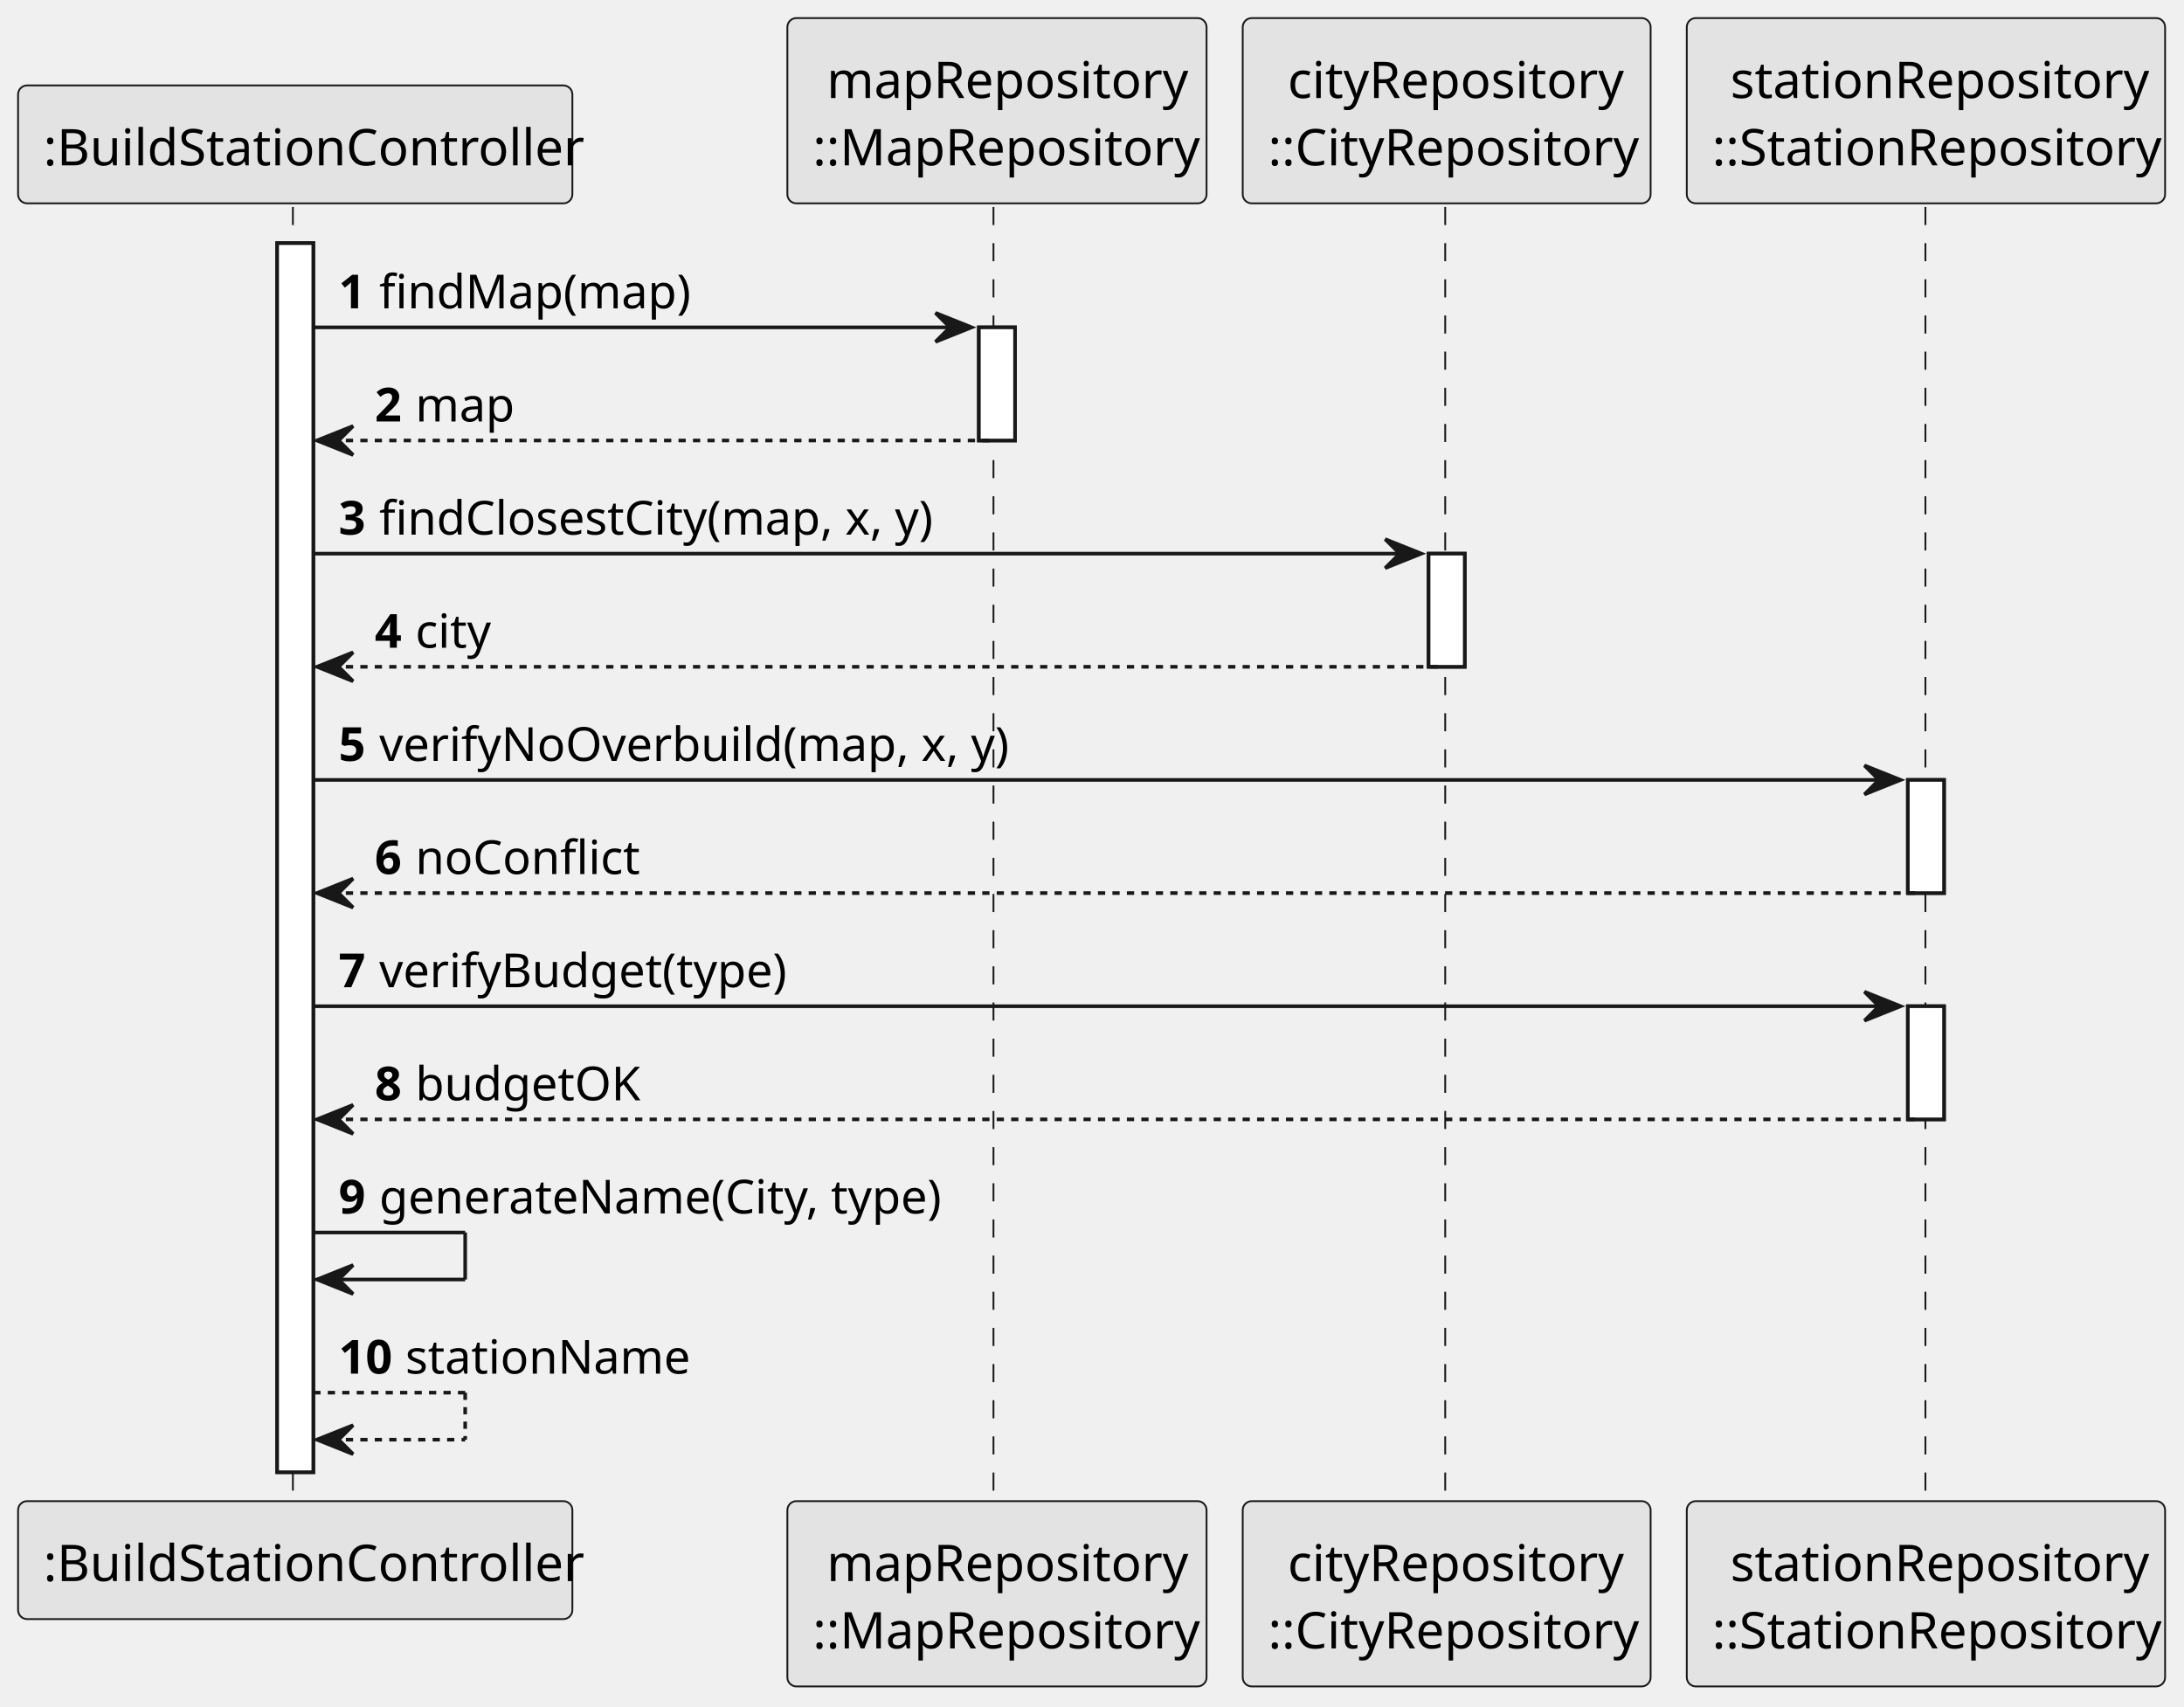
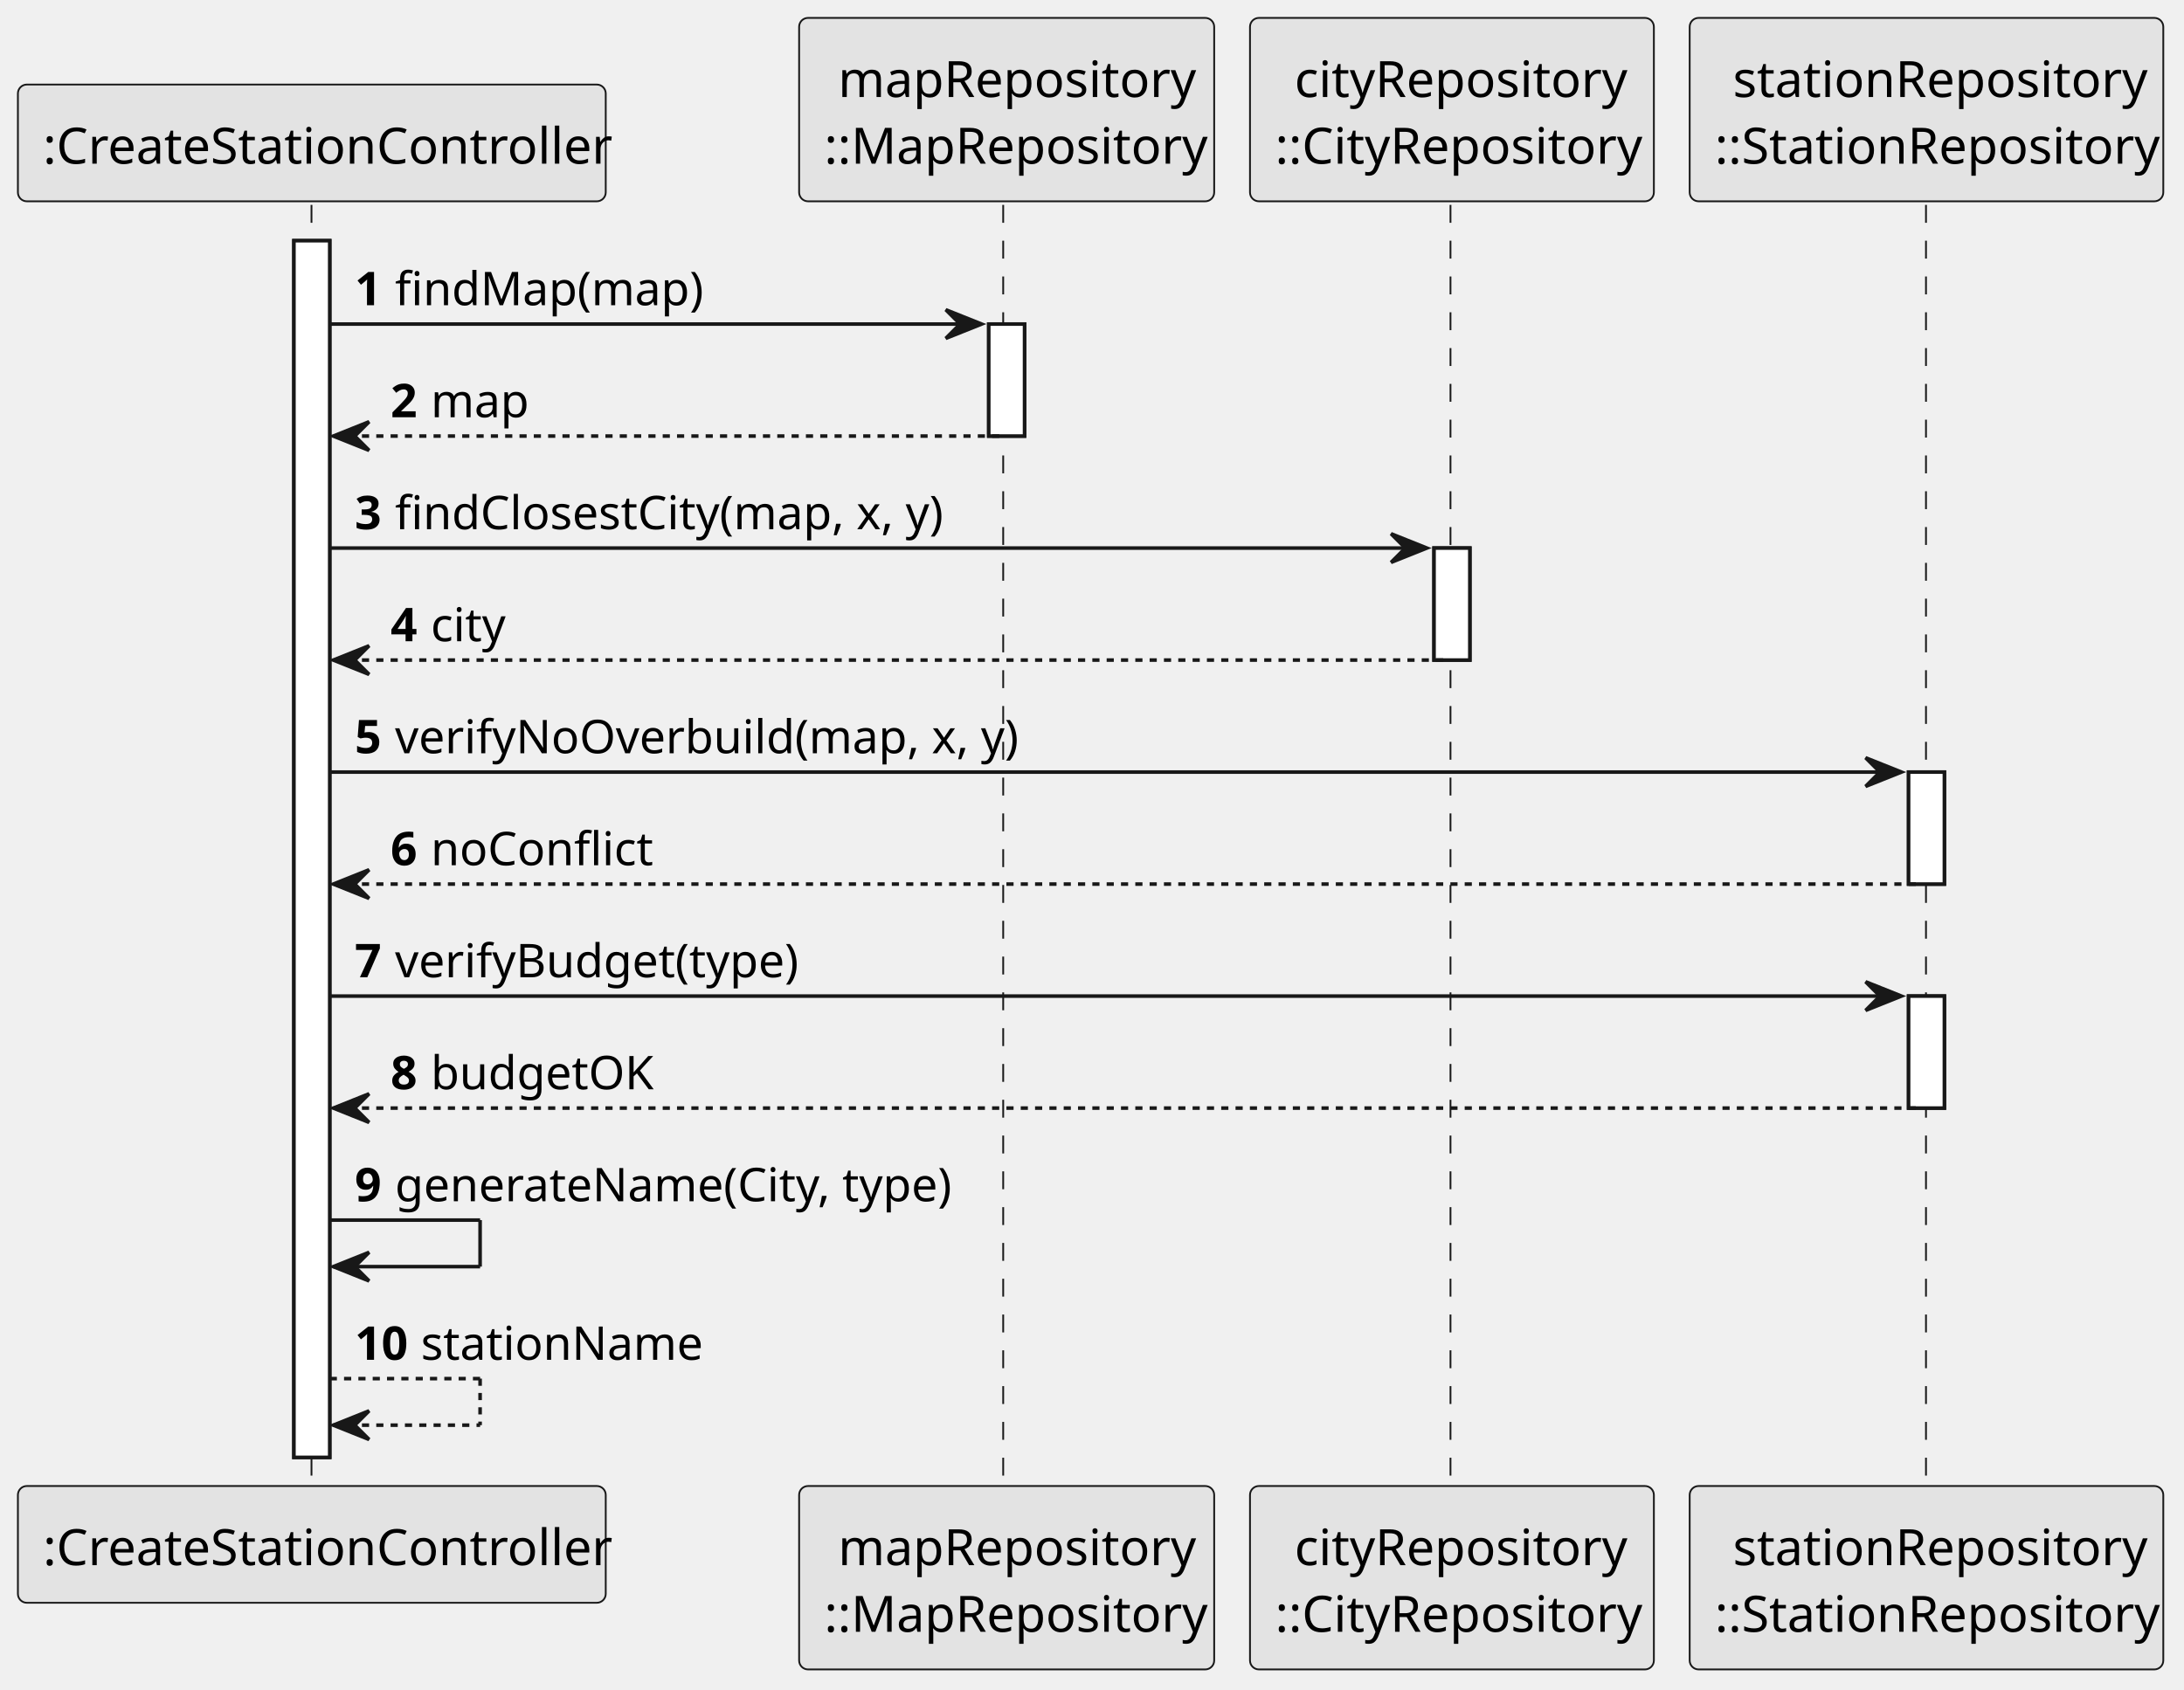
- <svg xmlns="http://www.w3.org/2000/svg" contentStyleType="text/css" height="472px" preserveAspectRatio="none" style="width:604px;height:472px;background:#FFFFFF;" version="1.1" viewBox="0 0 604 472" width="604px" zoomAndPan="magnify">
+ <svg xmlns="http://www.w3.org/2000/svg" contentStyleType="text/css" height="472px" preserveAspectRatio="none" style="width:610px;height:472px;background:#FFFFFF;" version="1.1" viewBox="0 0 610 472" width="610px" zoomAndPan="magnify">
  <defs />
  <g>
-     <rect fill="#FFFFFF" height="339.91" style="stroke:#181818;stroke-width:1.0;" width="10" x="76.648" y="67.242" />
-     <rect fill="#FFFFFF" height="31.291" style="stroke:#181818;stroke-width:1.0;" width="10" x="270.718" y="90.533" />
-     <rect fill="#FFFFFF" height="31.291" style="stroke:#181818;stroke-width:1.0;" width="10" x="395.086" y="153.115" />
-     <rect fill="#FFFFFF" height="31.291" style="stroke:#181818;stroke-width:1.0;" width="10" x="527.631" y="215.697" />
-     <rect fill="#FFFFFF" height="31.291" style="stroke:#181818;stroke-width:1.0;" width="10" x="527.631" y="278.279" />
-     <line style="stroke:#181818;stroke-width:0.5;stroke-dasharray:5.0,5.0;" x1="81" x2="81" y1="57.242" y2="416.152" />
-     <line style="stroke:#181818;stroke-width:0.5;stroke-dasharray:5.0,5.0;" x1="274.752" x2="274.752" y1="57.242" y2="416.152" />
-     <line style="stroke:#181818;stroke-width:0.5;stroke-dasharray:5.0,5.0;" x1="399.683" x2="399.683" y1="57.242" y2="416.152" />
-     <line style="stroke:#181818;stroke-width:0.5;stroke-dasharray:5.0,5.0;" x1="532.49" x2="532.49" y1="57.242" y2="416.152" />
-     <rect fill="#E3E3E3" height="32.621" rx="2.5" ry="2.5" style="stroke:#181818;stroke-width:0.5;" width="153.296" x="5" y="23.621" />
-     <text fill="#000000" font-family="sans-serif" font-size="14" lengthAdjust="spacing" textLength="139.296" x="12" y="45.728">:BuildStationController</text>
-     <rect fill="#E3E3E3" height="32.621" rx="2.5" ry="2.5" style="stroke:#181818;stroke-width:0.5;" width="153.296" x="5" y="415.152" />
-     <text fill="#000000" font-family="sans-serif" font-size="14" lengthAdjust="spacing" textLength="139.296" x="12" y="437.26">:BuildStationController</text>
-     <rect fill="#E3E3E3" height="51.242" rx="2.5" ry="2.5" style="stroke:#181818;stroke-width:0.5;" width="115.931" x="217.752" y="5" />
-     <text fill="#000000" font-family="sans-serif" font-size="14" lengthAdjust="spacing" textLength="94.151" x="228.642" y="27.107">mapRepository</text>
-     <text fill="#000000" font-family="sans-serif" font-size="14" lengthAdjust="spacing" textLength="101.931" x="224.752" y="45.728">::MapRepository</text>
-     <rect fill="#E3E3E3" height="51.242" rx="2.5" ry="2.5" style="stroke:#181818;stroke-width:0.5;" width="115.931" x="217.752" y="415.152" />
-     <text fill="#000000" font-family="sans-serif" font-size="14" lengthAdjust="spacing" textLength="94.151" x="228.642" y="437.26">mapRepository</text>
-     <text fill="#000000" font-family="sans-serif" font-size="14" lengthAdjust="spacing" textLength="101.931" x="224.752" y="455.881">::MapRepository</text>
-     <rect fill="#E3E3E3" height="51.242" rx="2.5" ry="2.5" style="stroke:#181818;stroke-width:0.5;" width="112.807" x="343.683" y="5" />
-     <text fill="#000000" font-family="sans-serif" font-size="14" lengthAdjust="spacing" textLength="87.917" x="356.128" y="27.107">cityRepository</text>
-     <text fill="#000000" font-family="sans-serif" font-size="14" lengthAdjust="spacing" textLength="98.807" x="350.683" y="45.728">::CityRepository</text>
-     <rect fill="#E3E3E3" height="51.242" rx="2.5" ry="2.5" style="stroke:#181818;stroke-width:0.5;" width="112.807" x="343.683" y="415.152" />
-     <text fill="#000000" font-family="sans-serif" font-size="14" lengthAdjust="spacing" textLength="87.917" x="356.128" y="437.26">cityRepository</text>
-     <text fill="#000000" font-family="sans-serif" font-size="14" lengthAdjust="spacing" textLength="98.807" x="350.683" y="455.881">::CityRepository</text>
-     <rect fill="#E3E3E3" height="51.242" rx="2.5" ry="2.5" style="stroke:#181818;stroke-width:0.5;" width="132.282" x="466.49" y="5" />
-     <text fill="#000000" font-family="sans-serif" font-size="14" lengthAdjust="spacing" textLength="108.165" x="478.548" y="27.107">stationRepository</text>
-     <text fill="#000000" font-family="sans-serif" font-size="14" lengthAdjust="spacing" textLength="118.282" x="473.49" y="45.728">::StationRepository</text>
-     <rect fill="#E3E3E3" height="51.242" rx="2.5" ry="2.5" style="stroke:#181818;stroke-width:0.5;" width="132.282" x="466.49" y="415.152" />
-     <text fill="#000000" font-family="sans-serif" font-size="14" lengthAdjust="spacing" textLength="108.165" x="478.548" y="437.26">stationRepository</text>
-     <text fill="#000000" font-family="sans-serif" font-size="14" lengthAdjust="spacing" textLength="118.282" x="473.49" y="455.881">::StationRepository</text>
-     <rect fill="#FFFFFF" height="339.91" style="stroke:#181818;stroke-width:1.0;" width="10" x="76.648" y="67.242" />
-     <rect fill="#FFFFFF" height="31.291" style="stroke:#181818;stroke-width:1.0;" width="10" x="270.718" y="90.533" />
-     <rect fill="#FFFFFF" height="31.291" style="stroke:#181818;stroke-width:1.0;" width="10" x="395.086" y="153.115" />
-     <rect fill="#FFFFFF" height="31.291" style="stroke:#181818;stroke-width:1.0;" width="10" x="527.631" y="215.697" />
-     <rect fill="#FFFFFF" height="31.291" style="stroke:#181818;stroke-width:1.0;" width="10" x="527.631" y="278.279" />
-     <polygon fill="#181818" points="258.718,86.533,268.718,90.533,258.718,94.533,262.718,90.533" style="stroke:#181818;stroke-width:1.0;" />
-     <line style="stroke:#181818;stroke-width:1.0;" x1="86.648" x2="264.718" y1="90.533" y2="90.533" />
-     <text fill="#000000" font-family="sans-serif" font-size="13" font-weight="bold" lengthAdjust="spacing" textLength="7.23" x="93.648" y="85.27">1</text>
-     <text fill="#000000" font-family="sans-serif" font-size="13" lengthAdjust="spacing" textLength="80.196" x="104.878" y="85.27">findMap(map)</text>
-     <polygon fill="#181818" points="97.648,117.824,87.648,121.824,97.648,125.824,93.648,121.824" style="stroke:#181818;stroke-width:1.0;" />
-     <line style="stroke:#181818;stroke-width:1.0;stroke-dasharray:2.0,2.0;" x1="91.648" x2="274.718" y1="121.824" y2="121.824" />
-     <text fill="#000000" font-family="sans-serif" font-size="13" font-weight="bold" lengthAdjust="spacing" textLength="7.23" x="103.648" y="116.561">2</text>
-     <text fill="#000000" font-family="sans-serif" font-size="13" lengthAdjust="spacing" textLength="25.289" x="114.878" y="116.561">map</text>
-     <polygon fill="#181818" points="383.086,149.115,393.086,153.115,383.086,157.115,387.086,153.115" style="stroke:#181818;stroke-width:1.0;" />
-     <line style="stroke:#181818;stroke-width:1.0;" x1="86.648" x2="389.086" y1="153.115" y2="153.115" />
-     <text fill="#000000" font-family="sans-serif" font-size="13" font-weight="bold" lengthAdjust="spacing" textLength="7.23" x="93.648" y="147.852">3</text>
-     <text fill="#000000" font-family="sans-serif" font-size="13" lengthAdjust="spacing" textLength="148.091" x="104.878" y="147.852">findClosestCity(map, x, y)</text>
-     <polygon fill="#181818" points="97.648,180.406,87.648,184.406,97.648,188.406,93.648,184.406" style="stroke:#181818;stroke-width:1.0;" />
-     <line style="stroke:#181818;stroke-width:1.0;stroke-dasharray:2.0,2.0;" x1="91.648" x2="399.086" y1="184.406" y2="184.406" />
-     <text fill="#000000" font-family="sans-serif" font-size="13" font-weight="bold" lengthAdjust="spacing" textLength="7.23" x="103.648" y="179.144">4</text>
-     <text fill="#000000" font-family="sans-serif" font-size="13" lengthAdjust="spacing" textLength="19.5" x="114.878" y="179.144">city</text>
-     <polygon fill="#181818" points="515.631,211.697,525.631,215.697,515.631,219.697,519.631,215.697" style="stroke:#181818;stroke-width:1.0;" />
-     <line style="stroke:#181818;stroke-width:1.0;" x1="86.648" x2="521.631" y1="215.697" y2="215.697" />
-     <text fill="#000000" font-family="sans-serif" font-size="13" font-weight="bold" lengthAdjust="spacing" textLength="7.23" x="93.648" y="210.435">5</text>
-     <text fill="#000000" font-family="sans-serif" font-size="13" lengthAdjust="spacing" textLength="164.709" x="104.878" y="210.435">verifyNoOverbuild(map, x, y)</text>
-     <polygon fill="#181818" points="97.648,242.988,87.648,246.988,97.648,250.988,93.648,246.988" style="stroke:#181818;stroke-width:1.0;" />
-     <line style="stroke:#181818;stroke-width:1.0;stroke-dasharray:2.0,2.0;" x1="91.648" x2="531.631" y1="246.988" y2="246.988" />
-     <text fill="#000000" font-family="sans-serif" font-size="13" font-weight="bold" lengthAdjust="spacing" textLength="7.23" x="103.648" y="241.726">6</text>
-     <text fill="#000000" font-family="sans-serif" font-size="13" lengthAdjust="spacing" textLength="57.808" x="114.878" y="241.726">noConflict</text>
-     <polygon fill="#181818" points="515.631,274.279,525.631,278.279,515.631,282.279,519.631,278.279" style="stroke:#181818;stroke-width:1.0;" />
-     <line style="stroke:#181818;stroke-width:1.0;" x1="86.648" x2="521.631" y1="278.279" y2="278.279" />
-     <text fill="#000000" font-family="sans-serif" font-size="13" font-weight="bold" lengthAdjust="spacing" textLength="7.23" x="93.648" y="273.017">7</text>
-     <text fill="#000000" font-family="sans-serif" font-size="13" lengthAdjust="spacing" textLength="105.492" x="104.878" y="273.017">verifyBudget(type)</text>
-     <polygon fill="#181818" points="97.648,305.57,87.648,309.57,97.648,313.57,93.648,309.57" style="stroke:#181818;stroke-width:1.0;" />
-     <line style="stroke:#181818;stroke-width:1.0;stroke-dasharray:2.0,2.0;" x1="91.648" x2="531.631" y1="309.57" y2="309.57" />
-     <text fill="#000000" font-family="sans-serif" font-size="13" font-weight="bold" lengthAdjust="spacing" textLength="7.23" x="103.648" y="304.308">8</text>
-     <text fill="#000000" font-family="sans-serif" font-size="13" lengthAdjust="spacing" textLength="58.544" x="114.878" y="304.308">budgetOK</text>
-     <line style="stroke:#181818;stroke-width:1.0;" x1="86.648" x2="128.648" y1="340.861" y2="340.861" />
-     <line style="stroke:#181818;stroke-width:1.0;" x1="128.648" x2="128.648" y1="340.861" y2="353.861" />
-     <line style="stroke:#181818;stroke-width:1.0;" x1="87.648" x2="128.648" y1="353.861" y2="353.861" />
-     <polygon fill="#181818" points="97.648,349.861,87.648,353.861,97.648,357.861,93.648,353.861" style="stroke:#181818;stroke-width:1.0;" />
-     <text fill="#000000" font-family="sans-serif" font-size="13" font-weight="bold" lengthAdjust="spacing" textLength="7.23" x="93.648" y="335.599">9</text>
-     <text fill="#000000" font-family="sans-serif" font-size="13" lengthAdjust="spacing" textLength="148.84" x="104.878" y="335.599">generateName(City, type)</text>
-     <line style="stroke:#181818;stroke-width:1.0;stroke-dasharray:2.0,2.0;" x1="86.648" x2="128.648" y1="385.152" y2="385.152" />
-     <line style="stroke:#181818;stroke-width:1.0;stroke-dasharray:2.0,2.0;" x1="128.648" x2="128.648" y1="385.152" y2="398.152" />
-     <line style="stroke:#181818;stroke-width:1.0;stroke-dasharray:2.0,2.0;" x1="87.648" x2="128.648" y1="398.152" y2="398.152" />
-     <polygon fill="#181818" points="97.648,394.152,87.648,398.152,97.648,402.152,93.648,398.152" style="stroke:#181818;stroke-width:1.0;" />
-     <text fill="#000000" font-family="sans-serif" font-size="13" font-weight="bold" lengthAdjust="spacing" textLength="14.46" x="93.648" y="379.89">10</text>
-     <text fill="#000000" font-family="sans-serif" font-size="13" lengthAdjust="spacing" textLength="72.979" x="112.108" y="379.89">stationName</text>
+     <rect fill="#FFFFFF" height="339.91" style="stroke:#181818;stroke-width:1.0;" width="10" x="82.093" y="67.242" />
+     <rect fill="#FFFFFF" height="31.291" style="stroke:#181818;stroke-width:1.0;" width="10" x="276.163" y="90.533" />
+     <rect fill="#FFFFFF" height="31.291" style="stroke:#181818;stroke-width:1.0;" width="10" x="400.531" y="153.115" />
+     <rect fill="#FFFFFF" height="31.291" style="stroke:#181818;stroke-width:1.0;" width="10" x="533.076" y="215.697" />
+     <rect fill="#FFFFFF" height="31.291" style="stroke:#181818;stroke-width:1.0;" width="10" x="533.076" y="278.279" />
+     <line style="stroke:#181818;stroke-width:0.5;stroke-dasharray:5.0,5.0;" x1="87" x2="87" y1="57.242" y2="416.152" />
+     <line style="stroke:#181818;stroke-width:0.5;stroke-dasharray:5.0,5.0;" x1="280.197" x2="280.197" y1="57.242" y2="416.152" />
+     <line style="stroke:#181818;stroke-width:0.5;stroke-dasharray:5.0,5.0;" x1="405.128" x2="405.128" y1="57.242" y2="416.152" />
+     <line style="stroke:#181818;stroke-width:0.5;stroke-dasharray:5.0,5.0;" x1="537.935" x2="537.935" y1="57.242" y2="416.152" />
+     <rect fill="#E3E3E3" height="32.621" rx="2.5" ry="2.5" style="stroke:#181818;stroke-width:0.5;" width="164.185" x="5" y="23.621" />
+     <text fill="#000000" font-family="sans-serif" font-size="14" lengthAdjust="spacing" textLength="150.185" x="12" y="45.728">:CreateStationController</text>
+     <rect fill="#E3E3E3" height="32.621" rx="2.5" ry="2.5" style="stroke:#181818;stroke-width:0.5;" width="164.185" x="5" y="415.152" />
+     <text fill="#000000" font-family="sans-serif" font-size="14" lengthAdjust="spacing" textLength="150.185" x="12" y="437.26">:CreateStationController</text>
+     <rect fill="#E3E3E3" height="51.242" rx="2.5" ry="2.5" style="stroke:#181818;stroke-width:0.5;" width="115.931" x="223.197" y="5" />
+     <text fill="#000000" font-family="sans-serif" font-size="14" lengthAdjust="spacing" textLength="94.151" x="234.087" y="27.107">mapRepository</text>
+     <text fill="#000000" font-family="sans-serif" font-size="14" lengthAdjust="spacing" textLength="101.931" x="230.197" y="45.728">::MapRepository</text>
+     <rect fill="#E3E3E3" height="51.242" rx="2.5" ry="2.5" style="stroke:#181818;stroke-width:0.5;" width="115.931" x="223.197" y="415.152" />
+     <text fill="#000000" font-family="sans-serif" font-size="14" lengthAdjust="spacing" textLength="94.151" x="234.087" y="437.26">mapRepository</text>
+     <text fill="#000000" font-family="sans-serif" font-size="14" lengthAdjust="spacing" textLength="101.931" x="230.197" y="455.881">::MapRepository</text>
+     <rect fill="#E3E3E3" height="51.242" rx="2.5" ry="2.5" style="stroke:#181818;stroke-width:0.5;" width="112.807" x="349.128" y="5" />
+     <text fill="#000000" font-family="sans-serif" font-size="14" lengthAdjust="spacing" textLength="87.917" x="361.573" y="27.107">cityRepository</text>
+     <text fill="#000000" font-family="sans-serif" font-size="14" lengthAdjust="spacing" textLength="98.807" x="356.128" y="45.728">::CityRepository</text>
+     <rect fill="#E3E3E3" height="51.242" rx="2.5" ry="2.5" style="stroke:#181818;stroke-width:0.5;" width="112.807" x="349.128" y="415.152" />
+     <text fill="#000000" font-family="sans-serif" font-size="14" lengthAdjust="spacing" textLength="87.917" x="361.573" y="437.26">cityRepository</text>
+     <text fill="#000000" font-family="sans-serif" font-size="14" lengthAdjust="spacing" textLength="98.807" x="356.128" y="455.881">::CityRepository</text>
+     <rect fill="#E3E3E3" height="51.242" rx="2.5" ry="2.5" style="stroke:#181818;stroke-width:0.5;" width="132.282" x="471.935" y="5" />
+     <text fill="#000000" font-family="sans-serif" font-size="14" lengthAdjust="spacing" textLength="108.165" x="483.993" y="27.107">stationRepository</text>
+     <text fill="#000000" font-family="sans-serif" font-size="14" lengthAdjust="spacing" textLength="118.282" x="478.935" y="45.728">::StationRepository</text>
+     <rect fill="#E3E3E3" height="51.242" rx="2.5" ry="2.5" style="stroke:#181818;stroke-width:0.5;" width="132.282" x="471.935" y="415.152" />
+     <text fill="#000000" font-family="sans-serif" font-size="14" lengthAdjust="spacing" textLength="108.165" x="483.993" y="437.26">stationRepository</text>
+     <text fill="#000000" font-family="sans-serif" font-size="14" lengthAdjust="spacing" textLength="118.282" x="478.935" y="455.881">::StationRepository</text>
+     <rect fill="#FFFFFF" height="339.91" style="stroke:#181818;stroke-width:1.0;" width="10" x="82.093" y="67.242" />
+     <rect fill="#FFFFFF" height="31.291" style="stroke:#181818;stroke-width:1.0;" width="10" x="276.163" y="90.533" />
+     <rect fill="#FFFFFF" height="31.291" style="stroke:#181818;stroke-width:1.0;" width="10" x="400.531" y="153.115" />
+     <rect fill="#FFFFFF" height="31.291" style="stroke:#181818;stroke-width:1.0;" width="10" x="533.076" y="215.697" />
+     <rect fill="#FFFFFF" height="31.291" style="stroke:#181818;stroke-width:1.0;" width="10" x="533.076" y="278.279" />
+     <polygon fill="#181818" points="264.163,86.533,274.163,90.533,264.163,94.533,268.163,90.533" style="stroke:#181818;stroke-width:1.0;" />
+     <line style="stroke:#181818;stroke-width:1.0;" x1="92.093" x2="270.163" y1="90.533" y2="90.533" />
+     <text fill="#000000" font-family="sans-serif" font-size="13" font-weight="bold" lengthAdjust="spacing" textLength="7.23" x="99.093" y="85.27">1</text>
+     <text fill="#000000" font-family="sans-serif" font-size="13" lengthAdjust="spacing" textLength="80.196" x="110.323" y="85.27">findMap(map)</text>
+     <polygon fill="#181818" points="103.093,117.824,93.093,121.824,103.093,125.824,99.093,121.824" style="stroke:#181818;stroke-width:1.0;" />
+     <line style="stroke:#181818;stroke-width:1.0;stroke-dasharray:2.0,2.0;" x1="97.093" x2="280.163" y1="121.824" y2="121.824" />
+     <text fill="#000000" font-family="sans-serif" font-size="13" font-weight="bold" lengthAdjust="spacing" textLength="7.23" x="109.093" y="116.561">2</text>
+     <text fill="#000000" font-family="sans-serif" font-size="13" lengthAdjust="spacing" textLength="25.289" x="120.323" y="116.561">map</text>
+     <polygon fill="#181818" points="388.531,149.115,398.531,153.115,388.531,157.115,392.531,153.115" style="stroke:#181818;stroke-width:1.0;" />
+     <line style="stroke:#181818;stroke-width:1.0;" x1="92.093" x2="394.531" y1="153.115" y2="153.115" />
+     <text fill="#000000" font-family="sans-serif" font-size="13" font-weight="bold" lengthAdjust="spacing" textLength="7.23" x="99.093" y="147.852">3</text>
+     <text fill="#000000" font-family="sans-serif" font-size="13" lengthAdjust="spacing" textLength="148.091" x="110.323" y="147.852">findClosestCity(map, x, y)</text>
+     <polygon fill="#181818" points="103.093,180.406,93.093,184.406,103.093,188.406,99.093,184.406" style="stroke:#181818;stroke-width:1.0;" />
+     <line style="stroke:#181818;stroke-width:1.0;stroke-dasharray:2.0,2.0;" x1="97.093" x2="404.531" y1="184.406" y2="184.406" />
+     <text fill="#000000" font-family="sans-serif" font-size="13" font-weight="bold" lengthAdjust="spacing" textLength="7.23" x="109.093" y="179.144">4</text>
+     <text fill="#000000" font-family="sans-serif" font-size="13" lengthAdjust="spacing" textLength="19.5" x="120.323" y="179.144">city</text>
+     <polygon fill="#181818" points="521.076,211.697,531.076,215.697,521.076,219.697,525.076,215.697" style="stroke:#181818;stroke-width:1.0;" />
+     <line style="stroke:#181818;stroke-width:1.0;" x1="92.093" x2="527.076" y1="215.697" y2="215.697" />
+     <text fill="#000000" font-family="sans-serif" font-size="13" font-weight="bold" lengthAdjust="spacing" textLength="7.23" x="99.093" y="210.435">5</text>
+     <text fill="#000000" font-family="sans-serif" font-size="13" lengthAdjust="spacing" textLength="164.709" x="110.323" y="210.435">verifyNoOverbuild(map, x, y)</text>
+     <polygon fill="#181818" points="103.093,242.988,93.093,246.988,103.093,250.988,99.093,246.988" style="stroke:#181818;stroke-width:1.0;" />
+     <line style="stroke:#181818;stroke-width:1.0;stroke-dasharray:2.0,2.0;" x1="97.093" x2="537.076" y1="246.988" y2="246.988" />
+     <text fill="#000000" font-family="sans-serif" font-size="13" font-weight="bold" lengthAdjust="spacing" textLength="7.23" x="109.093" y="241.726">6</text>
+     <text fill="#000000" font-family="sans-serif" font-size="13" lengthAdjust="spacing" textLength="57.808" x="120.323" y="241.726">noConflict</text>
+     <polygon fill="#181818" points="521.076,274.279,531.076,278.279,521.076,282.279,525.076,278.279" style="stroke:#181818;stroke-width:1.0;" />
+     <line style="stroke:#181818;stroke-width:1.0;" x1="92.093" x2="527.076" y1="278.279" y2="278.279" />
+     <text fill="#000000" font-family="sans-serif" font-size="13" font-weight="bold" lengthAdjust="spacing" textLength="7.23" x="99.093" y="273.017">7</text>
+     <text fill="#000000" font-family="sans-serif" font-size="13" lengthAdjust="spacing" textLength="105.492" x="110.323" y="273.017">verifyBudget(type)</text>
+     <polygon fill="#181818" points="103.093,305.57,93.093,309.57,103.093,313.57,99.093,309.57" style="stroke:#181818;stroke-width:1.0;" />
+     <line style="stroke:#181818;stroke-width:1.0;stroke-dasharray:2.0,2.0;" x1="97.093" x2="537.076" y1="309.57" y2="309.57" />
+     <text fill="#000000" font-family="sans-serif" font-size="13" font-weight="bold" lengthAdjust="spacing" textLength="7.23" x="109.093" y="304.308">8</text>
+     <text fill="#000000" font-family="sans-serif" font-size="13" lengthAdjust="spacing" textLength="58.544" x="120.323" y="304.308">budgetOK</text>
+     <line style="stroke:#181818;stroke-width:1.0;" x1="92.093" x2="134.093" y1="340.861" y2="340.861" />
+     <line style="stroke:#181818;stroke-width:1.0;" x1="134.093" x2="134.093" y1="340.861" y2="353.861" />
+     <line style="stroke:#181818;stroke-width:1.0;" x1="93.093" x2="134.093" y1="353.861" y2="353.861" />
+     <polygon fill="#181818" points="103.093,349.861,93.093,353.861,103.093,357.861,99.093,353.861" style="stroke:#181818;stroke-width:1.0;" />
+     <text fill="#000000" font-family="sans-serif" font-size="13" font-weight="bold" lengthAdjust="spacing" textLength="7.23" x="99.093" y="335.599">9</text>
+     <text fill="#000000" font-family="sans-serif" font-size="13" lengthAdjust="spacing" textLength="148.84" x="110.323" y="335.599">generateName(City, type)</text>
+     <line style="stroke:#181818;stroke-width:1.0;stroke-dasharray:2.0,2.0;" x1="92.093" x2="134.093" y1="385.152" y2="385.152" />
+     <line style="stroke:#181818;stroke-width:1.0;stroke-dasharray:2.0,2.0;" x1="134.093" x2="134.093" y1="385.152" y2="398.152" />
+     <line style="stroke:#181818;stroke-width:1.0;stroke-dasharray:2.0,2.0;" x1="93.093" x2="134.093" y1="398.152" y2="398.152" />
+     <polygon fill="#181818" points="103.093,394.152,93.093,398.152,103.093,402.152,99.093,398.152" style="stroke:#181818;stroke-width:1.0;" />
+     <text fill="#000000" font-family="sans-serif" font-size="13" font-weight="bold" lengthAdjust="spacing" textLength="14.46" x="99.093" y="379.89">10</text>
+     <text fill="#000000" font-family="sans-serif" font-size="13" lengthAdjust="spacing" textLength="72.979" x="117.553" y="379.89">stationName</text>
  </g>
</svg>
